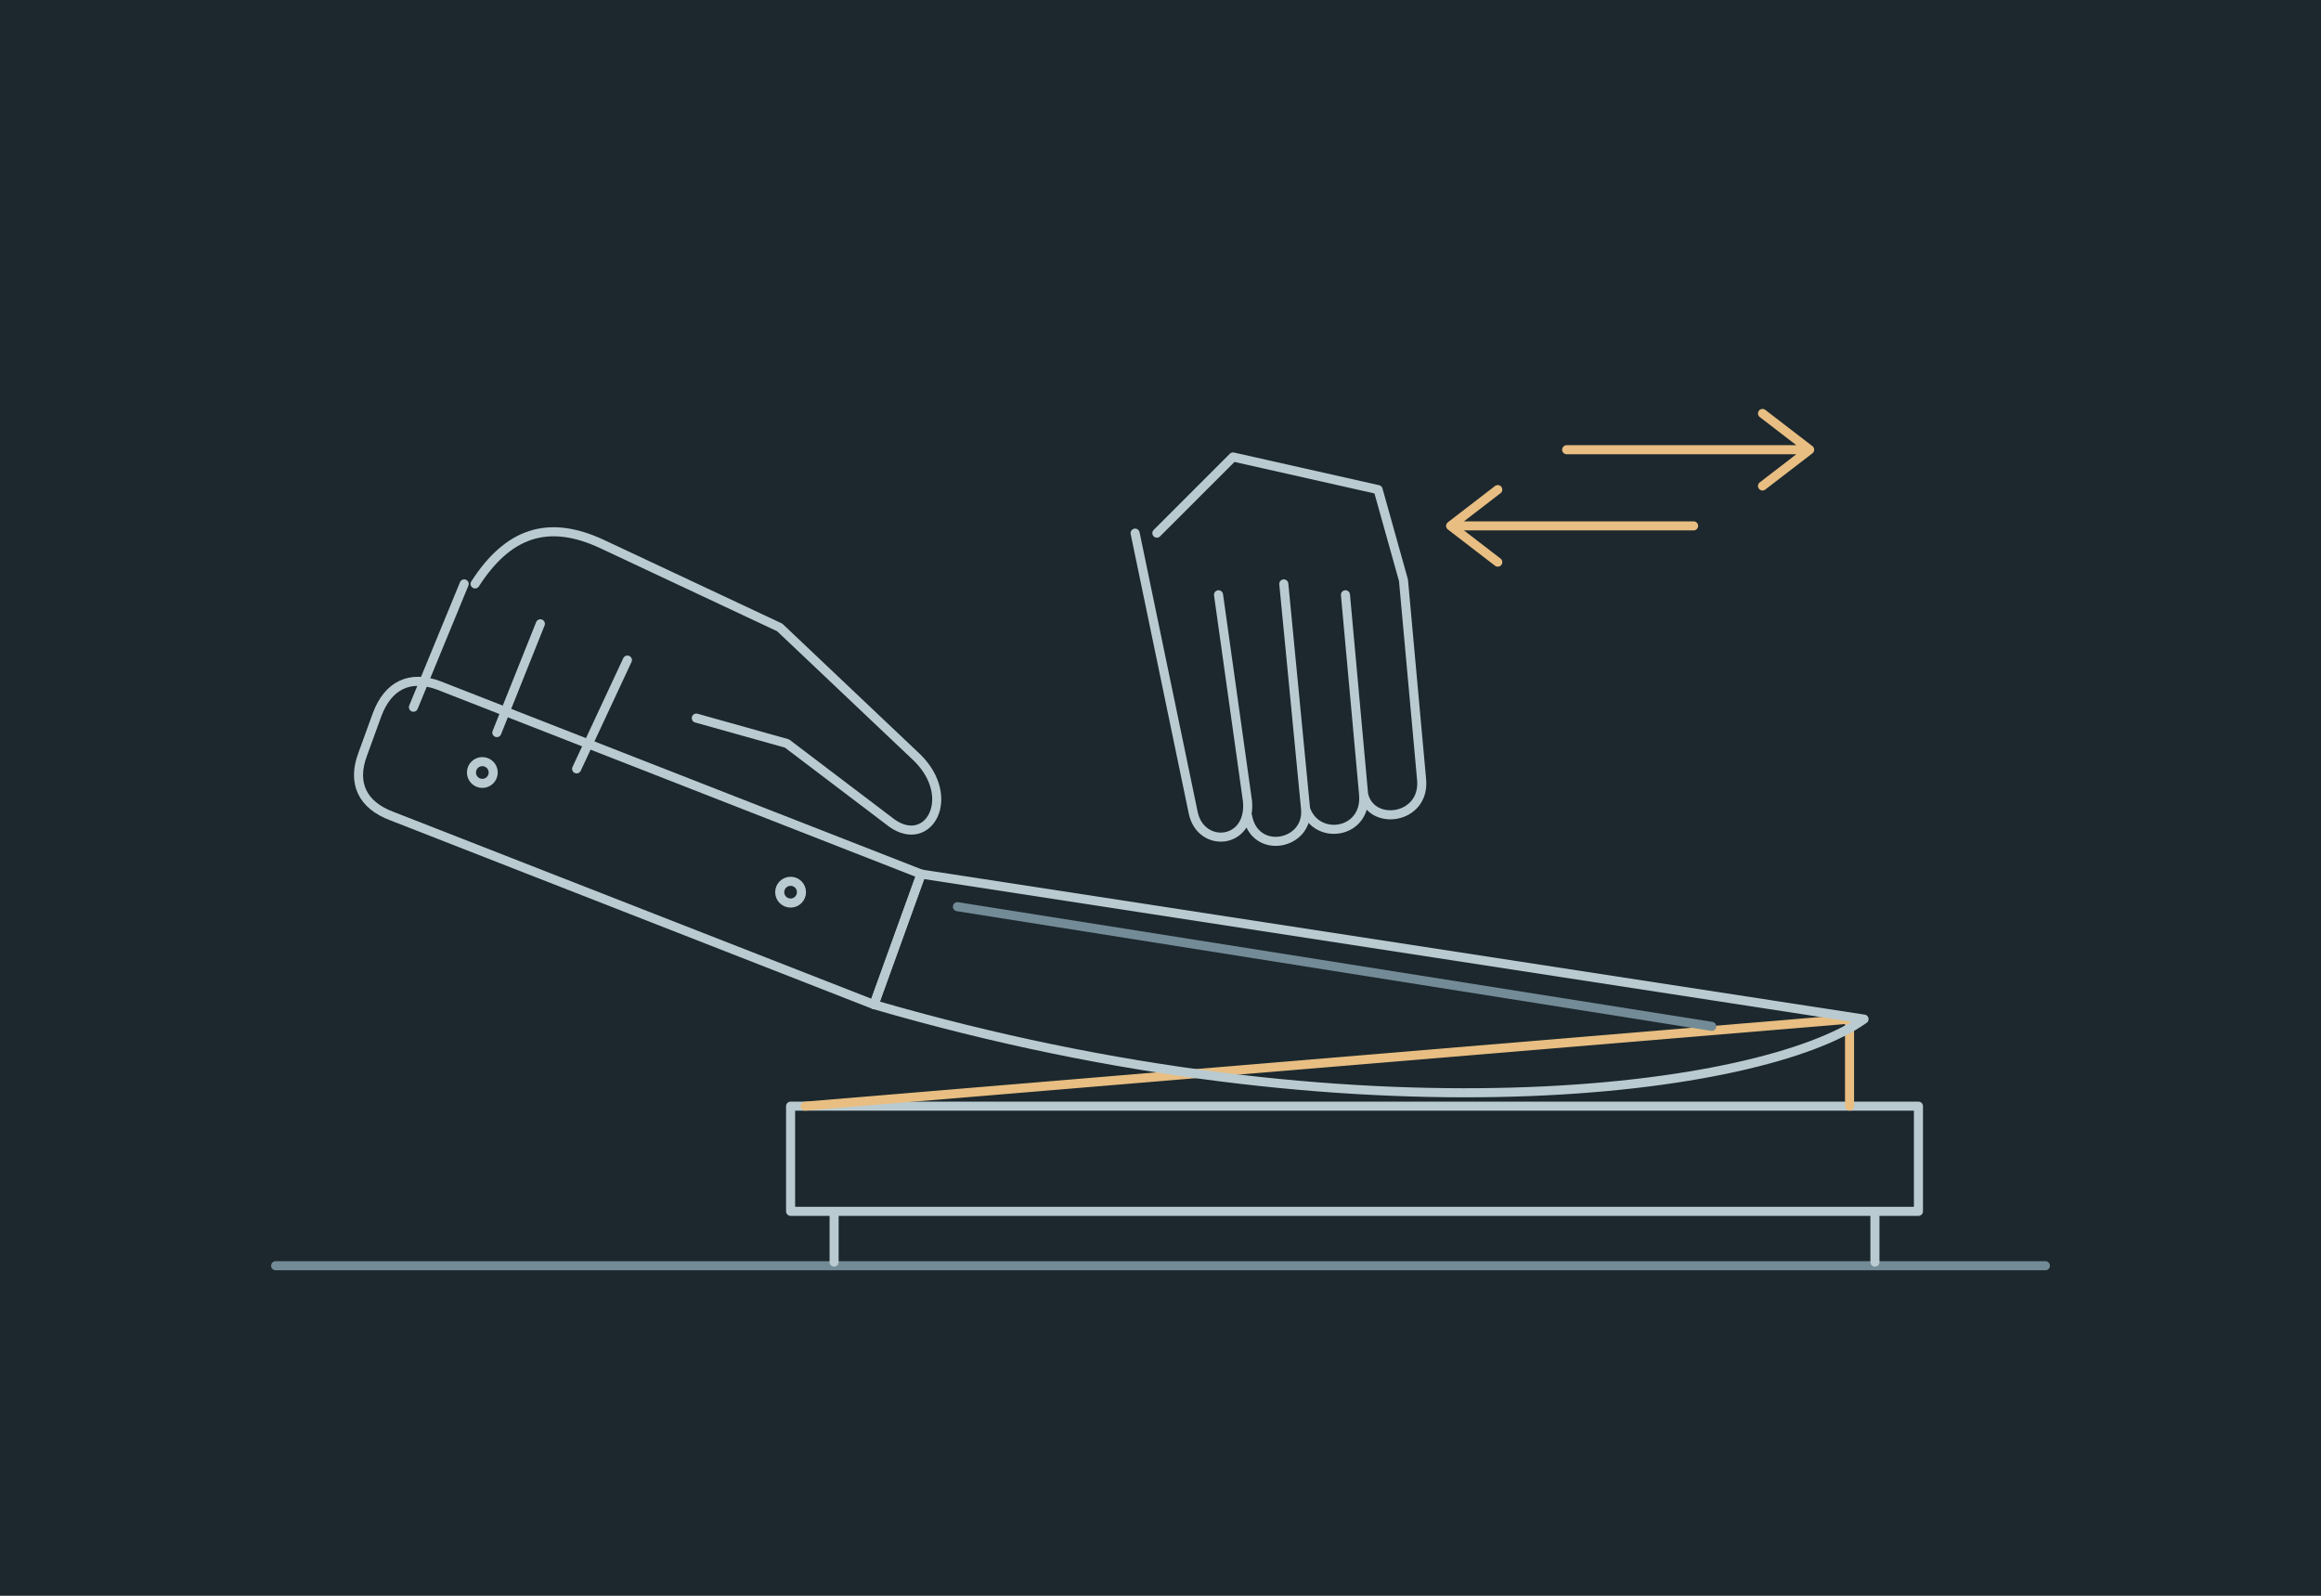
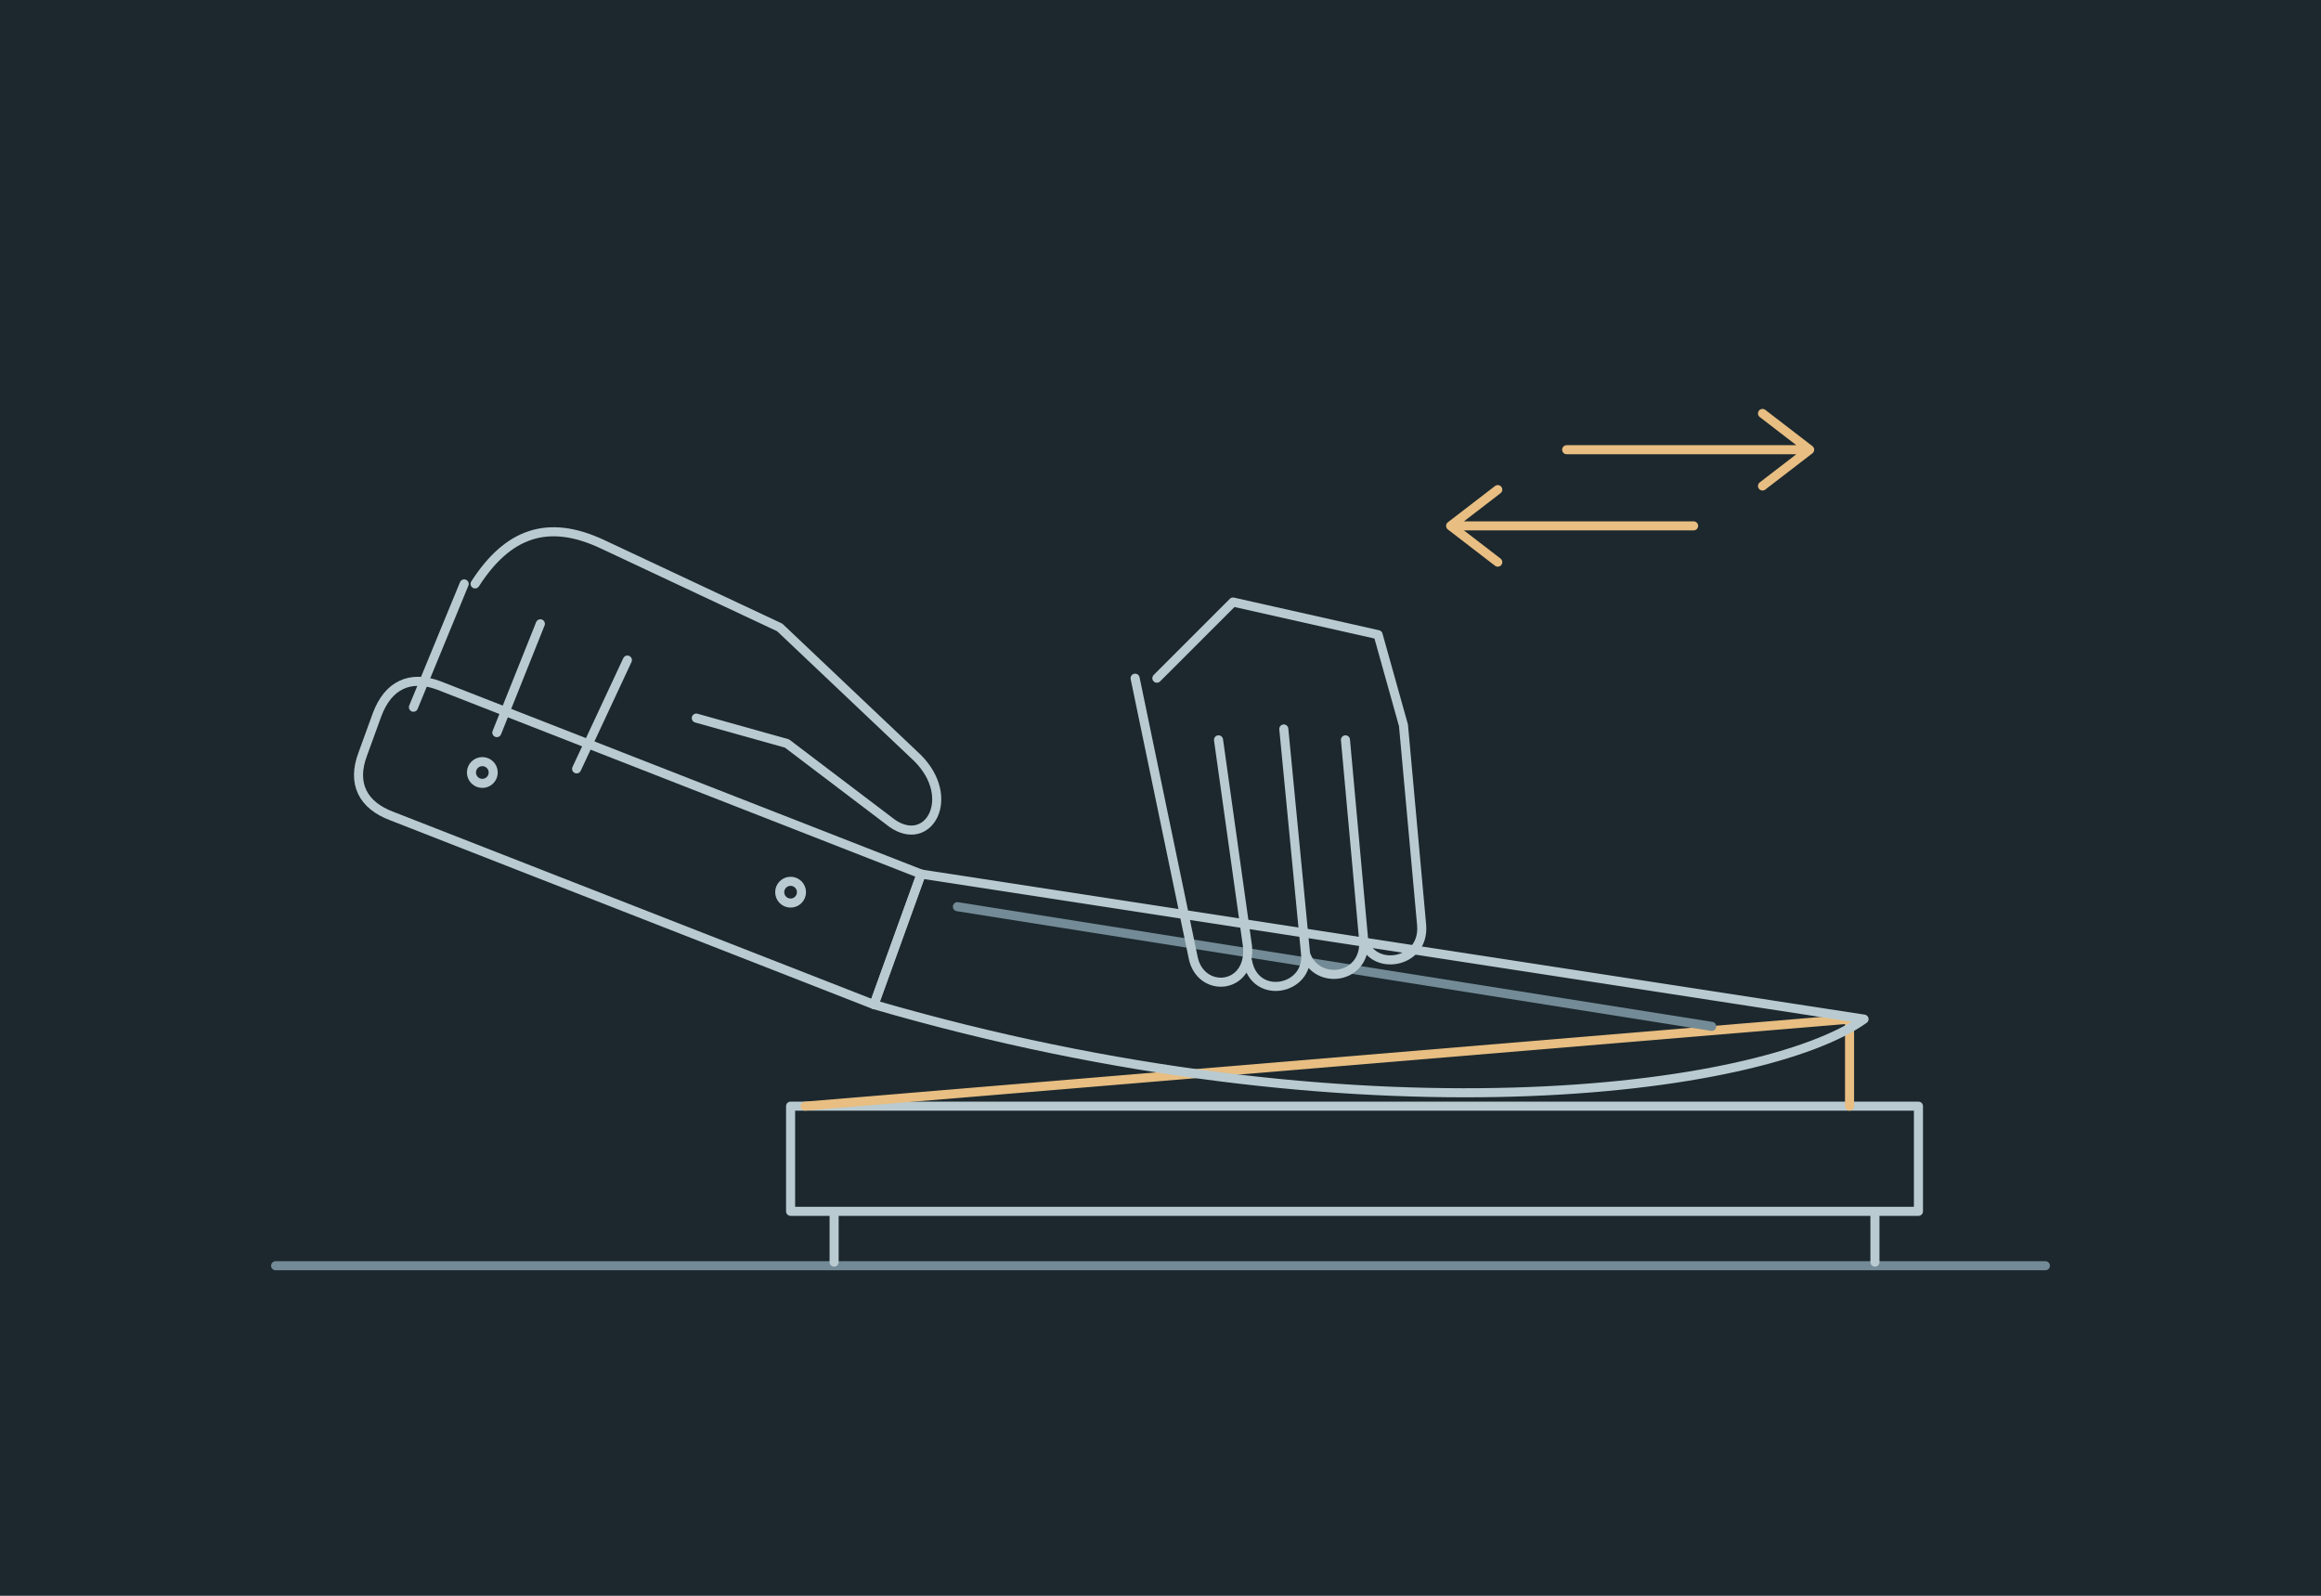
<svg xmlns="http://www.w3.org/2000/svg" viewBox="0 0 640 440" role="img" aria-labelledby="title desc">
  <rect width="640" height="440" fill="#1c282e" />
  <g fill="none" stroke="#b9cbd1" stroke-width="2.5" stroke-linecap="round" stroke-linejoin="round">
    <path d="M76 349h488" stroke="#738b96" />
    <path d="M218 305h311v29H218Zm12 29v14m287-14v14" />
    <path d="M222 305 510 281v24" stroke="#e8be82" />
    <path d="m121 189 133 52-13 36-133-52c-8-3-11-9-8-17l4-11c3-8 9-11 17-8Z" />
    <circle cx="133" cy="213" r="3" />
    <circle cx="218" cy="246" r="3" />
    <path d="m254 241 260 40c-28 20-139 35-273-4Z" />
    <path d="m264 250 208 33" stroke="#738b96" />
    <path d="m128 161-14 34m35-23-12 30m36-20-14 30m-28-51c9-14 20-18 35-11l49 23 38 36c11 11 3 25-7 18l-29-22-25-7" />
-     <path d="m313 147 16 77c2 10 16 9 15-3l-8-57m8 61c2 11 17 8 16-2l-6-62m6 62c3 9 17 7 16-4l-5-55m5 55c2 9 17 7 16-4l-5-55-7-25-40-9-21 21" />
+     <g transform="translate(0 40)">
+       <path d="m313 147 16 77c2 10 16 9 15-3l-8-57m8 61c2 11 17 8 16-2l-6-62m6 62c3 9 17 7 16-4l-5-55m5 55c2 9 17 7 16-4l-5-55-7-25-40-9-21 21" />
+     </g>
    <path d="M432 124h67m-13-10 13 10-13 10M467 145h-67m13-10-13 10 13 10" stroke="#e8be82" />
  </g>
</svg>
